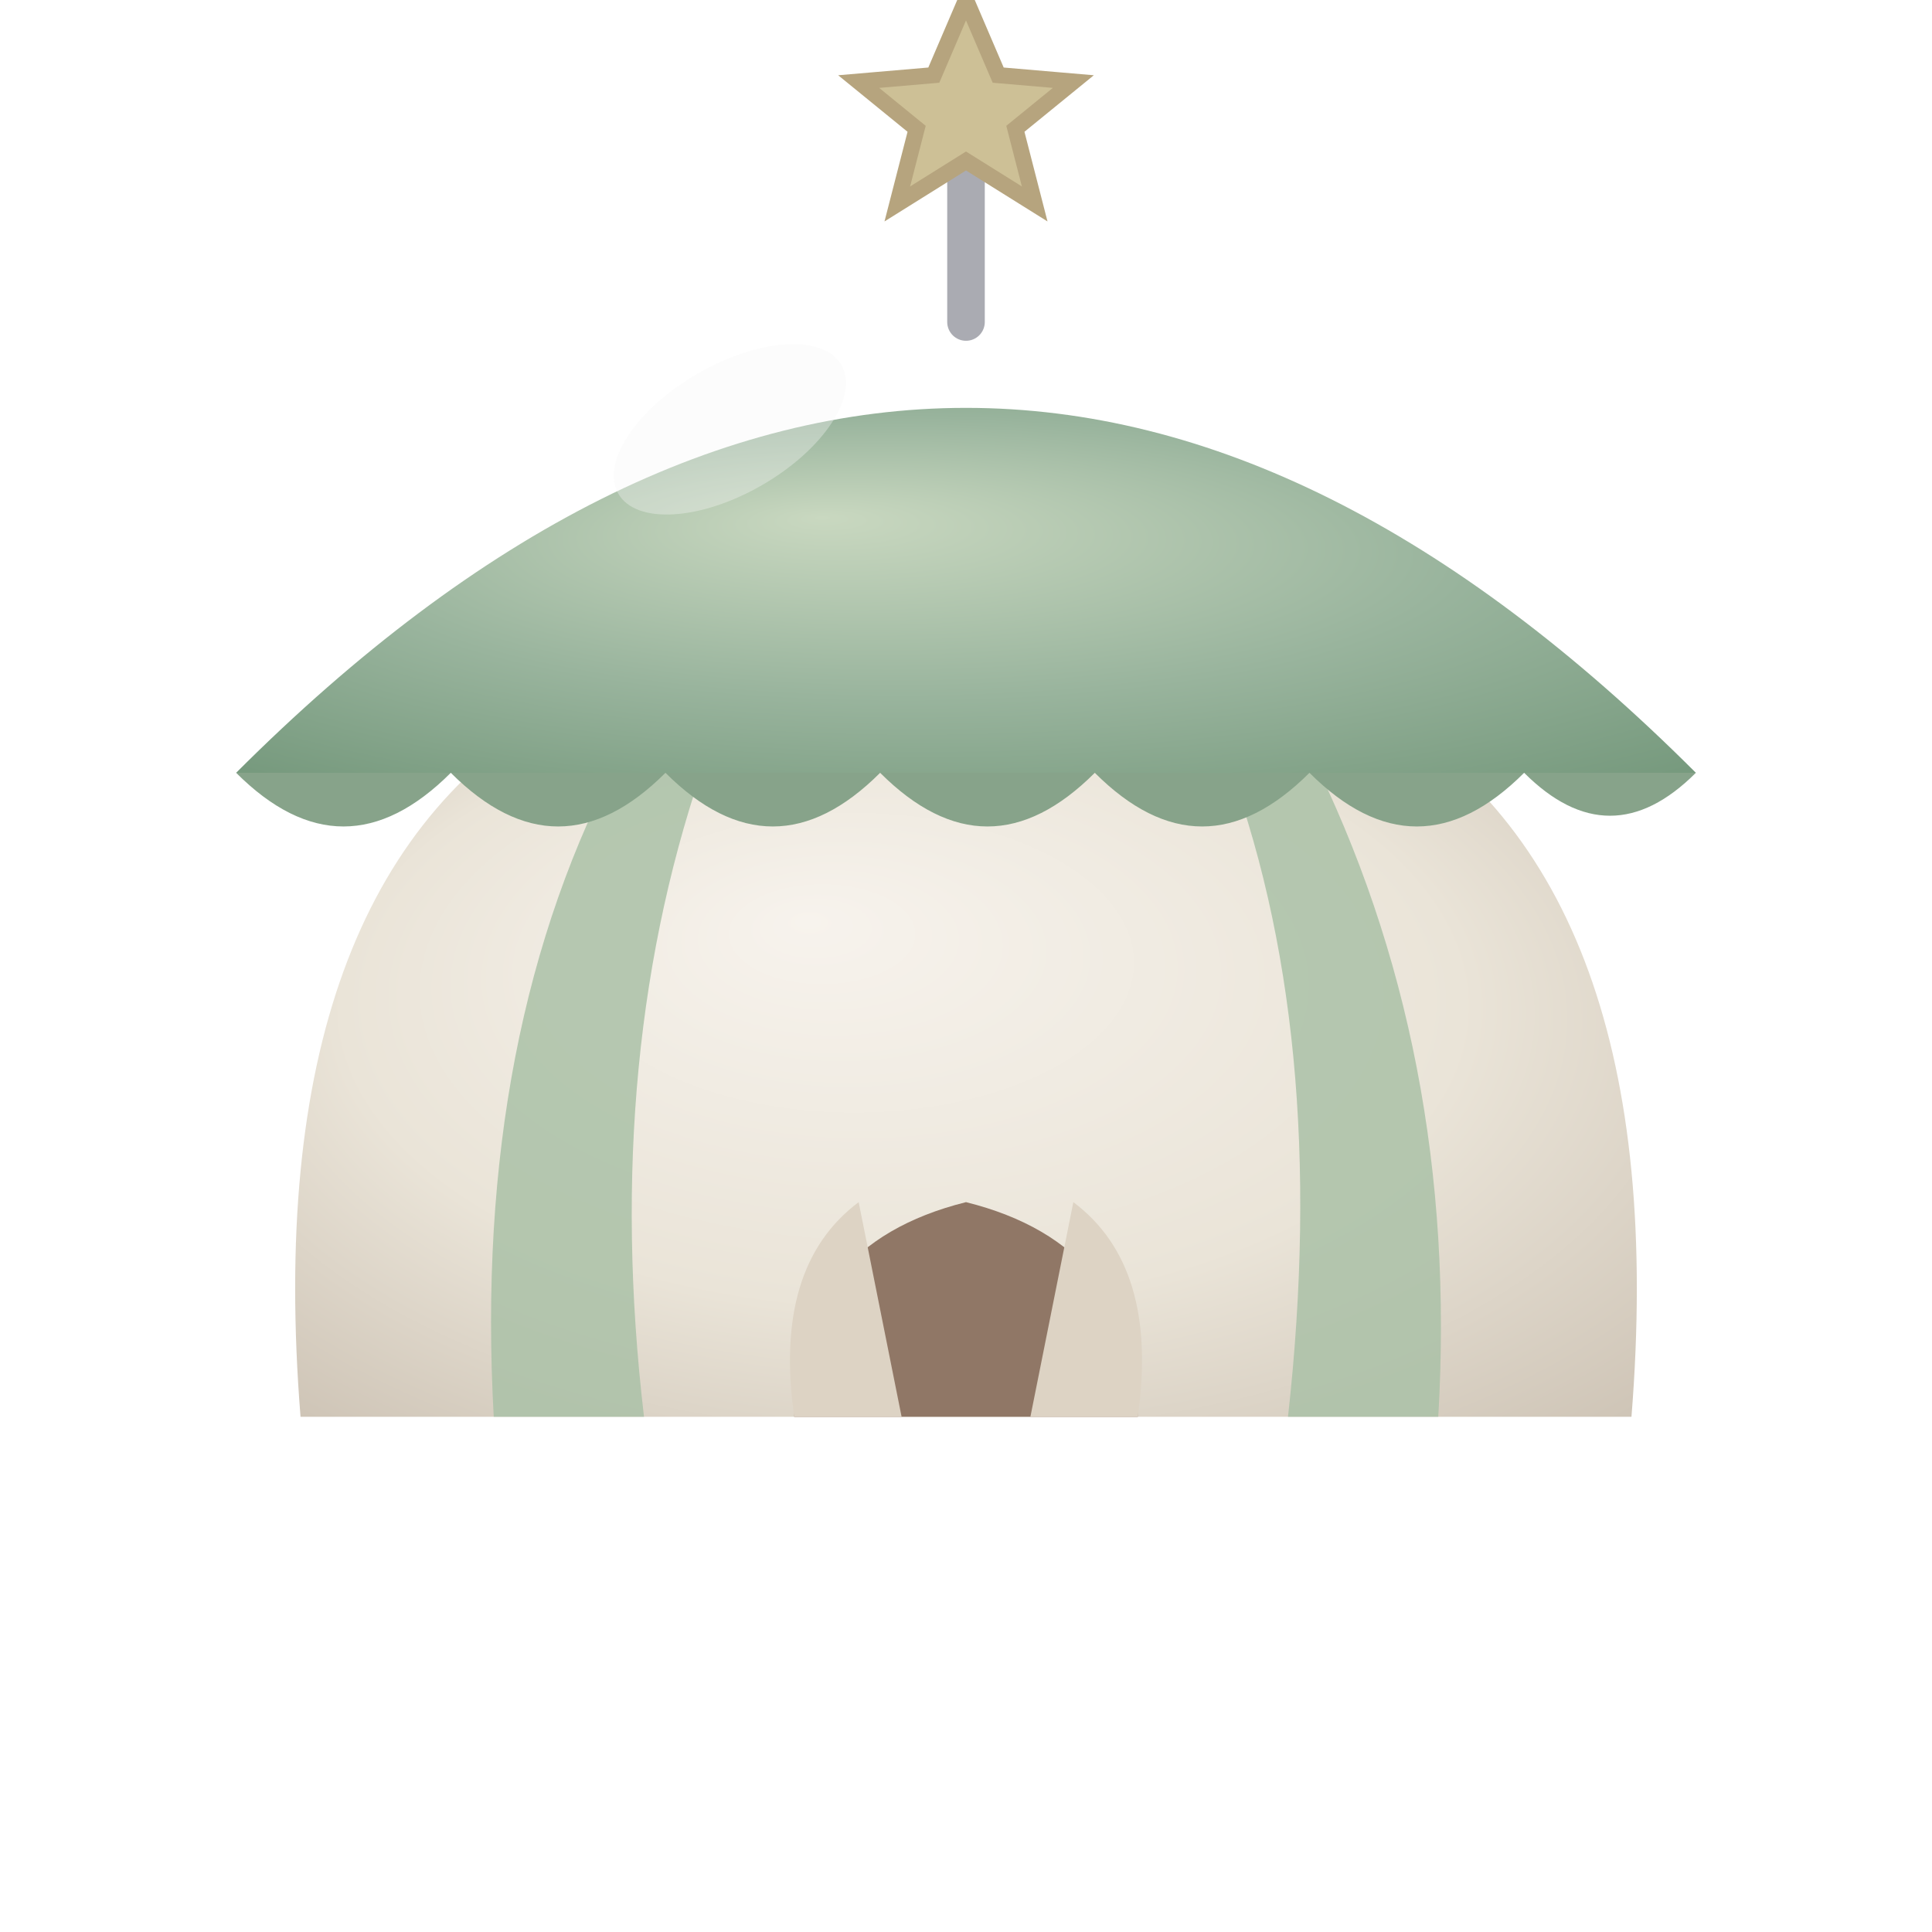
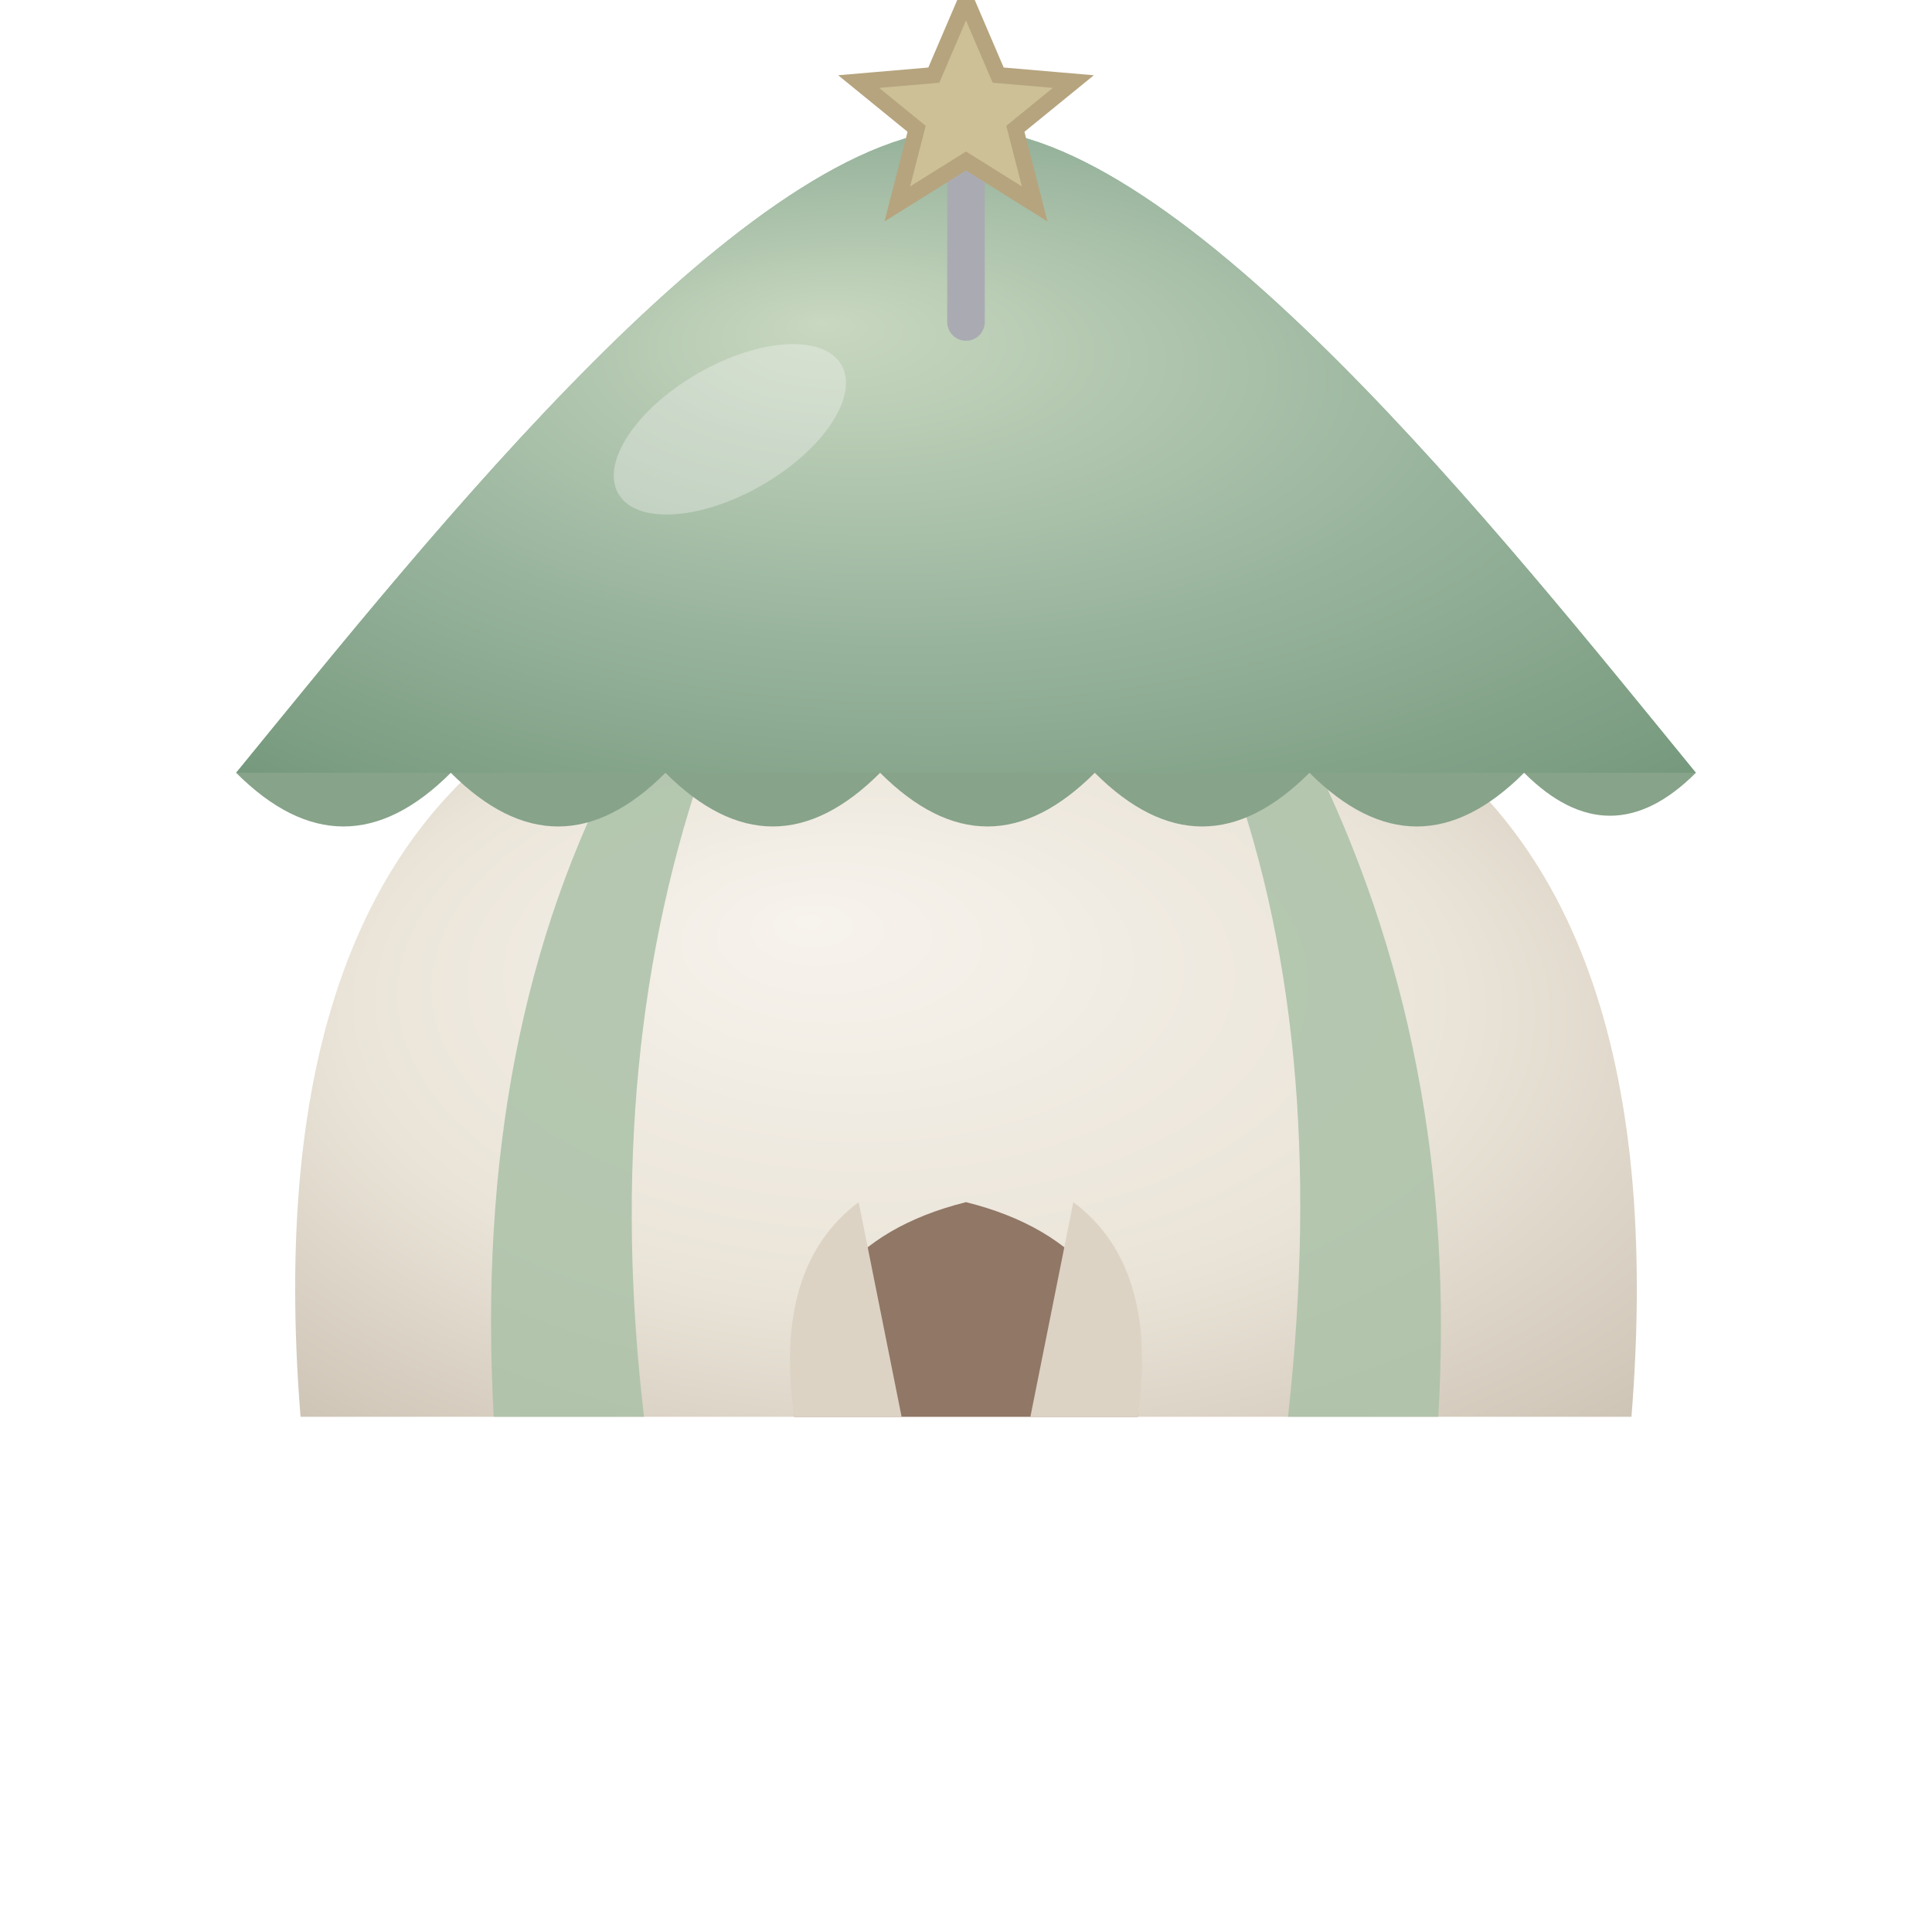
<svg xmlns="http://www.w3.org/2000/svg" width="180" height="180" viewBox="0 0 180 180">
  <defs>
    <radialGradient id="g-carpa" cx="50%" cy="50%" r="70%" fx="38%" fy="30%">
      <stop offset="0" stop-color="#f7f3ed" />
      <stop offset="0.6" stop-color="#eae4d8" />
      <stop offset="1" stop-color="#cfc5b7" />
    </radialGradient>
    <radialGradient id="g-techo" cx="50%" cy="50%" r="70%" fx="40%" fy="30%">
      <stop offset="0" stop-color="#c9d8c0" />
      <stop offset="0.55" stop-color="#99b49d" />
      <stop offset="1" stop-color="#779a7e" />
    </radialGradient>
  </defs>
  <path d="M28 132 Q24 82 52 66 L128 66 Q156 82 152 132 Z" fill="url(#g-carpa)" />
  <g fill="#aac1a7" opacity=".85">
    <path d="M46 132 Q44 96 58 70 L66 70 Q56 98 60 132 Z" />
    <path d="M120 132 Q124 96 114 70 L122 70 Q136 98 134 132 Z" />
  </g>
-   <path d="M22 72 Q90 4 158 72 Z" fill="url(#g-techo)" />
+   <path d="M22 72 C40 50 70 12 90 12 C110 12 140 50 158 72 Z" fill="#99b49d" />
+   <path d="M22 72 C40 50 70 12 90 12 C110 12 140 50 158 72 Z" fill="url(#g-techo)" />
  <path d="M22 72 Q32 82 42 72 Q52 82 62 72 Q72 82 82 72 Q92 82 102 72 Q112 82 122 72 Q132 82 142 72 Q150 80 158 72 Z" fill="#87a38a" />
  <ellipse cx="68" cy="40" rx="12" ry="6" fill="#f7f7f7" opacity=".35" transform="rotate(-30 68 40)" />
  <path d="M74 132 Q74 116 90 112 Q106 116 106 132 Z" fill="#907766" />
  <path d="M74 132 Q72 118 80 112 L84 132 Z M106 132 Q108 118 100 112 L96 132 Z" fill="#ddd3c4" />
  <path d="M90 30 L90 10" stroke="#aaabb2" stroke-width="3.5" stroke-linecap="round" />
  <path d="M90 0 L93 7 L100 7.6 L94.6 12 L96.4 19 L90 15 L83.6 19 L85.4 12 L80 7.6 L87 7 Z" fill="#cdc096" stroke="#b6a47e" stroke-width="1.5" />
</svg>
